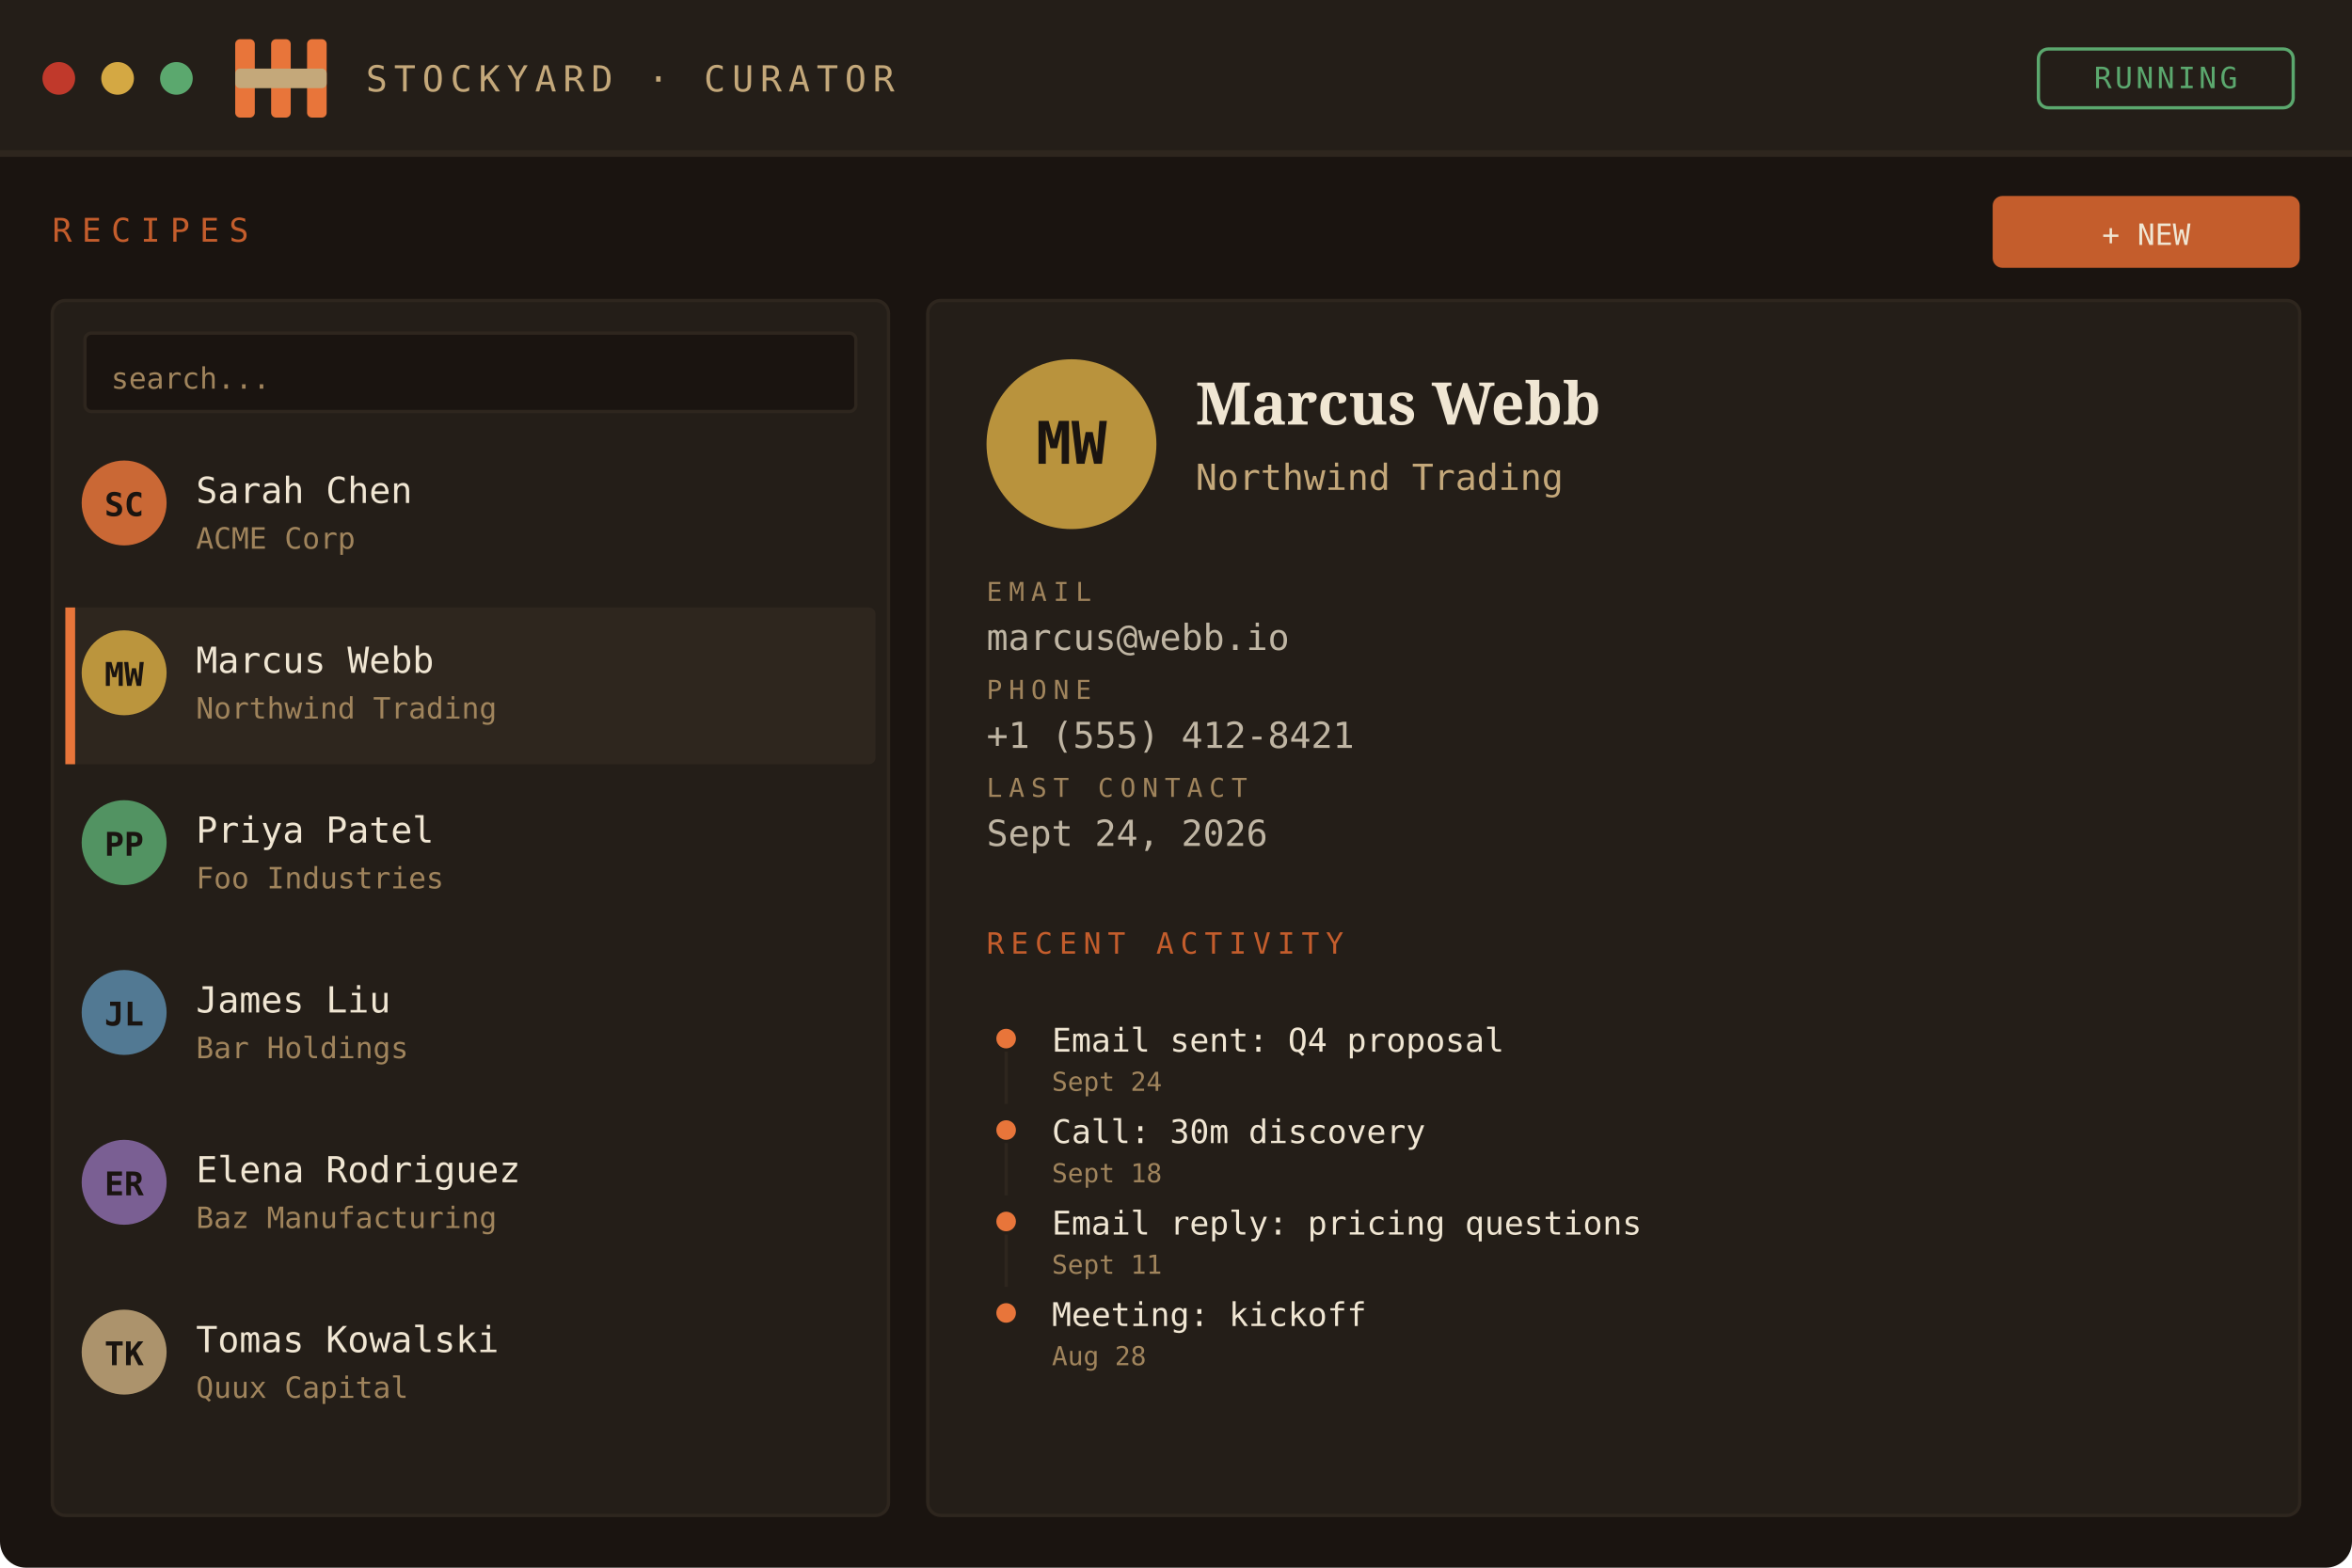
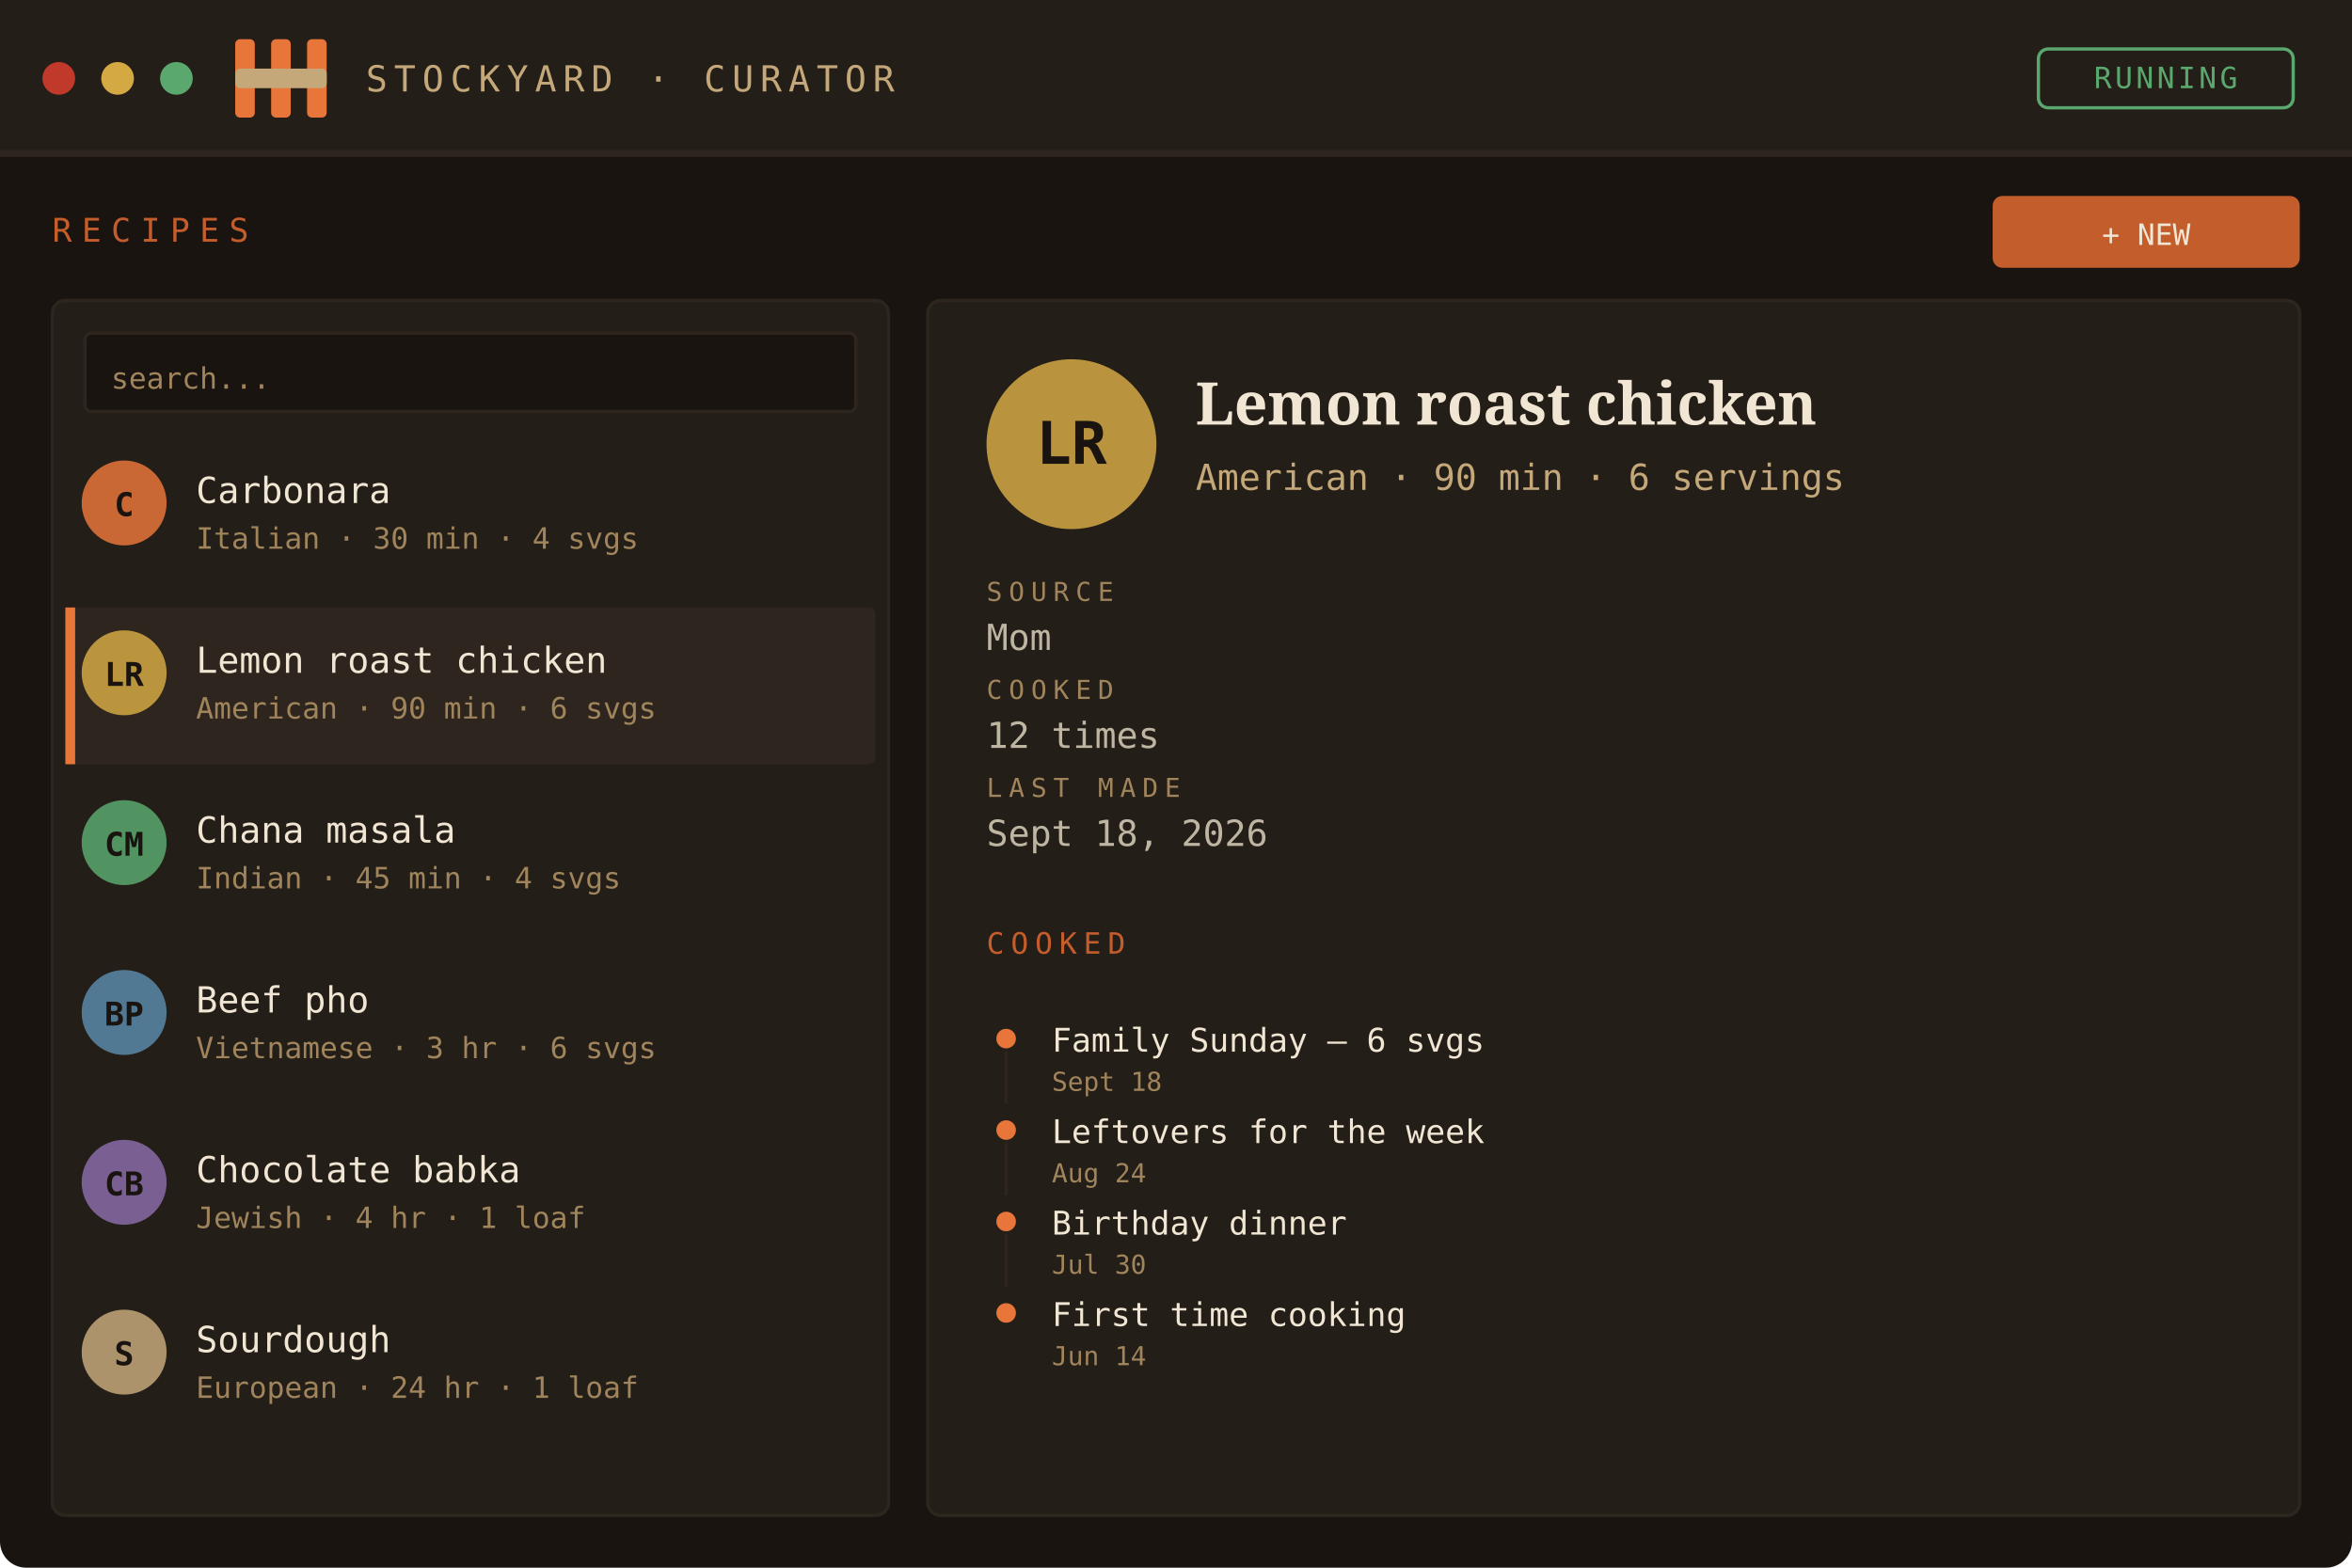
<svg xmlns="http://www.w3.org/2000/svg" width="720" height="480" viewBox="0 0 720 480" role="img" aria-label="Curator dashboard mockup">
  <rect width="720" height="480" rx="8" fill="#1a1410" />
  <rect width="720" height="48" fill="#241e18" />
  <rect y="46" width="720" height="2" fill="#2e261e" />
  <circle cx="18" cy="24" r="5" fill="#c0392b" />
  <circle cx="36" cy="24" r="5" fill="#d4a843" />
  <circle cx="54" cy="24" r="5" fill="#5ba86e" />
  <rect x="72" y="12" width="6" height="24" rx="1.5" fill="#e8753a" />
  <rect x="83" y="12" width="6" height="24" rx="1.5" fill="#e8753a" />
  <rect x="94" y="12" width="6" height="24" rx="1.5" fill="#e8753a" />
  <rect x="72" y="21" width="28" height="6" rx="1.5" fill="#c4a87a" />
  <text x="112" y="28" fill="#c4a87a" font-size="11" font-family="JetBrains Mono,monospace" letter-spacing="2">STOCKYARD · CURATOR</text>
  <rect x="624" y="15" width="78" height="18" rx="3" fill="none" stroke="#5ba86e" stroke-width="1" />
  <text x="663" y="27" text-anchor="middle" fill="#5ba86e" font-size="9" font-family="JetBrains Mono,monospace" letter-spacing="1">RUNNING</text>
  <text x="16" y="74" fill="#c45d2c" font-size="10" font-family="JetBrains Mono,monospace" letter-spacing="3">RECIPES</text>
  <rect x="610" y="60" width="94" height="22" rx="3" fill="#c45d2c" />
  <text x="657" y="75" text-anchor="middle" fill="#f0e6d3" font-size="9" font-family="JetBrains Mono,monospace">+ NEW</text>
  <rect x="16" y="92" width="256" height="372" rx="4" fill="#241e18" stroke="#2e261e" />
  <rect x="26" y="102" width="236" height="24" rx="2" fill="#1a1410" stroke="#2e261e" />
  <text x="34" y="119" fill="#a0845c" font-size="9" font-family="JetBrains Mono,monospace">search...</text>
  <circle cx="38" cy="154" r="13" fill="#e8753a" opacity="0.85" />
-   <text x="38" y="158" text-anchor="middle" fill="#1a1410" font-size="10" font-family="JetBrains Mono,monospace" font-weight="bold">SC</text>
-   <text x="60" y="154" fill="#f0e6d3" font-size="11" font-family="JetBrains Mono,monospace">Sarah Chen</text>
-   <text x="60" y="168" fill="#a0845c" font-size="9" font-family="JetBrains Mono,monospace">ACME Corp</text>
+   <text x="38" y="158" text-anchor="middle" fill="#1a1410" font-size="10" font-family="JetBrains Mono,monospace" font-weight="bold">C</text>
+   <text x="60" y="154" fill="#f0e6d3" font-size="11" font-family="JetBrains Mono,monospace">Carbonara</text>
+   <text x="60" y="168" fill="#a0845c" font-size="9" font-family="JetBrains Mono,monospace">Italian · 30 min · 4 svgs</text>
  <rect x="20" y="186" width="248" height="48" rx="2" fill="#2e261e" />
  <rect x="20" y="186" width="3" height="48" fill="#e8753a" />
  <circle cx="38" cy="206" r="13" fill="#d4a843" opacity="0.85" />
-   <text x="38" y="210" text-anchor="middle" fill="#1a1410" font-size="10" font-family="JetBrains Mono,monospace" font-weight="bold">MW</text>
-   <text x="60" y="206" fill="#f0e6d3" font-size="11" font-family="JetBrains Mono,monospace">Marcus Webb</text>
-   <text x="60" y="220" fill="#a0845c" font-size="9" font-family="JetBrains Mono,monospace">Northwind Trading</text>
+   <text x="38" y="210" text-anchor="middle" fill="#1a1410" font-size="10" font-family="JetBrains Mono,monospace" font-weight="bold">LR</text>
+   <text x="60" y="206" fill="#f0e6d3" font-size="11" font-family="JetBrains Mono,monospace">Lemon roast chicken</text>
+   <text x="60" y="220" fill="#a0845c" font-size="9" font-family="JetBrains Mono,monospace">American · 90 min · 6 svgs</text>
  <circle cx="38" cy="258" r="13" fill="#5ba86e" opacity="0.85" />
-   <text x="38" y="262" text-anchor="middle" fill="#1a1410" font-size="10" font-family="JetBrains Mono,monospace" font-weight="bold">PP</text>
-   <text x="60" y="258" fill="#f0e6d3" font-size="11" font-family="JetBrains Mono,monospace">Priya Patel</text>
-   <text x="60" y="272" fill="#a0845c" font-size="9" font-family="JetBrains Mono,monospace">Foo Industries</text>
+   <text x="38" y="262" text-anchor="middle" fill="#1a1410" font-size="10" font-family="JetBrains Mono,monospace" font-weight="bold">CM</text>
+   <text x="60" y="258" fill="#f0e6d3" font-size="11" font-family="JetBrains Mono,monospace">Chana masala</text>
+   <text x="60" y="272" fill="#a0845c" font-size="9" font-family="JetBrains Mono,monospace">Indian · 45 min · 4 svgs</text>
  <circle cx="38" cy="310" r="13" fill="#5b8aa8" opacity="0.85" />
-   <text x="38" y="314" text-anchor="middle" fill="#1a1410" font-size="10" font-family="JetBrains Mono,monospace" font-weight="bold">JL</text>
-   <text x="60" y="310" fill="#f0e6d3" font-size="11" font-family="JetBrains Mono,monospace">James Liu</text>
-   <text x="60" y="324" fill="#a0845c" font-size="9" font-family="JetBrains Mono,monospace">Bar Holdings</text>
+   <text x="38" y="314" text-anchor="middle" fill="#1a1410" font-size="10" font-family="JetBrains Mono,monospace" font-weight="bold">BP</text>
+   <text x="60" y="310" fill="#f0e6d3" font-size="11" font-family="JetBrains Mono,monospace">Beef pho</text>
+   <text x="60" y="324" fill="#a0845c" font-size="9" font-family="JetBrains Mono,monospace">Vietnamese · 3 hr · 6 svgs</text>
  <circle cx="38" cy="362" r="13" fill="#8a6ba8" opacity="0.85" />
-   <text x="38" y="366" text-anchor="middle" fill="#1a1410" font-size="10" font-family="JetBrains Mono,monospace" font-weight="bold">ER</text>
-   <text x="60" y="362" fill="#f0e6d3" font-size="11" font-family="JetBrains Mono,monospace">Elena Rodriguez</text>
-   <text x="60" y="376" fill="#a0845c" font-size="9" font-family="JetBrains Mono,monospace">Baz Manufacturing</text>
+   <text x="38" y="366" text-anchor="middle" fill="#1a1410" font-size="10" font-family="JetBrains Mono,monospace" font-weight="bold">CB</text>
+   <text x="60" y="362" fill="#f0e6d3" font-size="11" font-family="JetBrains Mono,monospace">Chocolate babka</text>
+   <text x="60" y="376" fill="#a0845c" font-size="9" font-family="JetBrains Mono,monospace">Jewish · 4 hr · 1 loaf</text>
  <circle cx="38" cy="414" r="13" fill="#c4a87a" opacity="0.85" />
-   <text x="38" y="418" text-anchor="middle" fill="#1a1410" font-size="10" font-family="JetBrains Mono,monospace" font-weight="bold">TK</text>
-   <text x="60" y="414" fill="#f0e6d3" font-size="11" font-family="JetBrains Mono,monospace">Tomas Kowalski</text>
-   <text x="60" y="428" fill="#a0845c" font-size="9" font-family="JetBrains Mono,monospace">Quux Capital</text>
+   <text x="38" y="418" text-anchor="middle" fill="#1a1410" font-size="10" font-family="JetBrains Mono,monospace" font-weight="bold">S</text>
+   <text x="60" y="414" fill="#f0e6d3" font-size="11" font-family="JetBrains Mono,monospace">Sourdough</text>
+   <text x="60" y="428" fill="#a0845c" font-size="9" font-family="JetBrains Mono,monospace">European · 24 hr · 1 loaf</text>
  <rect x="284" y="92" width="420" height="372" rx="4" fill="#241e18" stroke="#2e261e" />
  <circle cx="328" cy="136" r="26" fill="#d4a843" opacity="0.85" />
-   <text x="328" y="142" text-anchor="middle" fill="#1a1410" font-size="18" font-family="JetBrains Mono,monospace" font-weight="bold">MW</text>
-   <text x="366" y="130" fill="#f0e6d3" font-size="18" font-family="Libre Baskerville,Georgia,serif" font-weight="bold">Marcus Webb</text>
-   <text x="366" y="150" fill="#c4a87a" font-size="11" font-family="JetBrains Mono,monospace">Northwind Trading</text>
-   <text x="302" y="184" fill="#a0845c" font-size="8" font-family="JetBrains Mono,monospace" letter-spacing="2">EMAIL</text>
-   <text x="302" y="199" fill="#bfb5a3" font-size="11" font-family="JetBrains Mono,monospace">marcus@webb.io</text>
-   <text x="302" y="214" fill="#a0845c" font-size="8" font-family="JetBrains Mono,monospace" letter-spacing="2">PHONE</text>
-   <text x="302" y="229" fill="#bfb5a3" font-size="11" font-family="JetBrains Mono,monospace">+1 (555) 412-8421</text>
-   <text x="302" y="244" fill="#a0845c" font-size="8" font-family="JetBrains Mono,monospace" letter-spacing="2">LAST CONTACT</text>
-   <text x="302" y="259" fill="#bfb5a3" font-size="11" font-family="JetBrains Mono,monospace">Sept 24, 2026</text>
-   <text x="302" y="292" fill="#c45d2c" font-size="9" font-family="JetBrains Mono,monospace" letter-spacing="2">RECENT ACTIVITY</text>
+   <text x="328" y="142" text-anchor="middle" fill="#1a1410" font-size="18" font-family="JetBrains Mono,monospace" font-weight="bold">LR</text>
+   <text x="366" y="130" fill="#f0e6d3" font-size="18" font-family="Libre Baskerville,Georgia,serif" font-weight="bold">Lemon roast chicken</text>
+   <text x="366" y="150" fill="#c4a87a" font-size="11" font-family="JetBrains Mono,monospace">American · 90 min · 6 servings</text>
+   <text x="302" y="184" fill="#a0845c" font-size="8" font-family="JetBrains Mono,monospace" letter-spacing="2">SOURCE</text>
+   <text x="302" y="199" fill="#bfb5a3" font-size="11" font-family="JetBrains Mono,monospace">Mom</text>
+   <text x="302" y="214" fill="#a0845c" font-size="8" font-family="JetBrains Mono,monospace" letter-spacing="2">COOKED</text>
+   <text x="302" y="229" fill="#bfb5a3" font-size="11" font-family="JetBrains Mono,monospace">12 times</text>
+   <text x="302" y="244" fill="#a0845c" font-size="8" font-family="JetBrains Mono,monospace" letter-spacing="2">LAST MADE</text>
+   <text x="302" y="259" fill="#bfb5a3" font-size="11" font-family="JetBrains Mono,monospace">Sept 18, 2026</text>
+   <text x="302" y="292" fill="#c45d2c" font-size="9" font-family="JetBrains Mono,monospace" letter-spacing="2">COOKED</text>
  <circle cx="308" cy="318" r="3" fill="#e8753a" />
  <line x1="308" y1="322" x2="308" y2="338" stroke="#2e261e" stroke-width="1" />
-   <text x="322" y="322" fill="#f0e6d3" font-size="10" font-family="JetBrains Mono,monospace">Email sent: Q4 proposal</text>
-   <text x="322" y="334" fill="#a0845c" font-size="8" font-family="JetBrains Mono,monospace">Sept 24</text>
+   <text x="322" y="322" fill="#f0e6d3" font-size="10" font-family="JetBrains Mono,monospace">Family Sunday — 6 svgs</text>
+   <text x="322" y="334" fill="#a0845c" font-size="8" font-family="JetBrains Mono,monospace">Sept 18</text>
  <circle cx="308" cy="346" r="3" fill="#e8753a" />
  <line x1="308" y1="350" x2="308" y2="366" stroke="#2e261e" stroke-width="1" />
-   <text x="322" y="350" fill="#f0e6d3" font-size="10" font-family="JetBrains Mono,monospace">Call: 30m discovery</text>
-   <text x="322" y="362" fill="#a0845c" font-size="8" font-family="JetBrains Mono,monospace">Sept 18</text>
+   <text x="322" y="350" fill="#f0e6d3" font-size="10" font-family="JetBrains Mono,monospace">Leftovers for the week</text>
+   <text x="322" y="362" fill="#a0845c" font-size="8" font-family="JetBrains Mono,monospace">Aug 24</text>
  <circle cx="308" cy="374" r="3" fill="#e8753a" />
  <line x1="308" y1="378" x2="308" y2="394" stroke="#2e261e" stroke-width="1" />
-   <text x="322" y="378" fill="#f0e6d3" font-size="10" font-family="JetBrains Mono,monospace">Email reply: pricing questions</text>
-   <text x="322" y="390" fill="#a0845c" font-size="8" font-family="JetBrains Mono,monospace">Sept 11</text>
+   <text x="322" y="378" fill="#f0e6d3" font-size="10" font-family="JetBrains Mono,monospace">Birthday dinner</text>
+   <text x="322" y="390" fill="#a0845c" font-size="8" font-family="JetBrains Mono,monospace">Jul 30</text>
  <circle cx="308" cy="402" r="3" fill="#e8753a" />
-   <text x="322" y="406" fill="#f0e6d3" font-size="10" font-family="JetBrains Mono,monospace">Meeting: kickoff</text>
-   <text x="322" y="418" fill="#a0845c" font-size="8" font-family="JetBrains Mono,monospace">Aug 28</text>
+   <text x="322" y="406" fill="#f0e6d3" font-size="10" font-family="JetBrains Mono,monospace">First time cooking</text>
+   <text x="322" y="418" fill="#a0845c" font-size="8" font-family="JetBrains Mono,monospace">Jun 14</text>
</svg>
